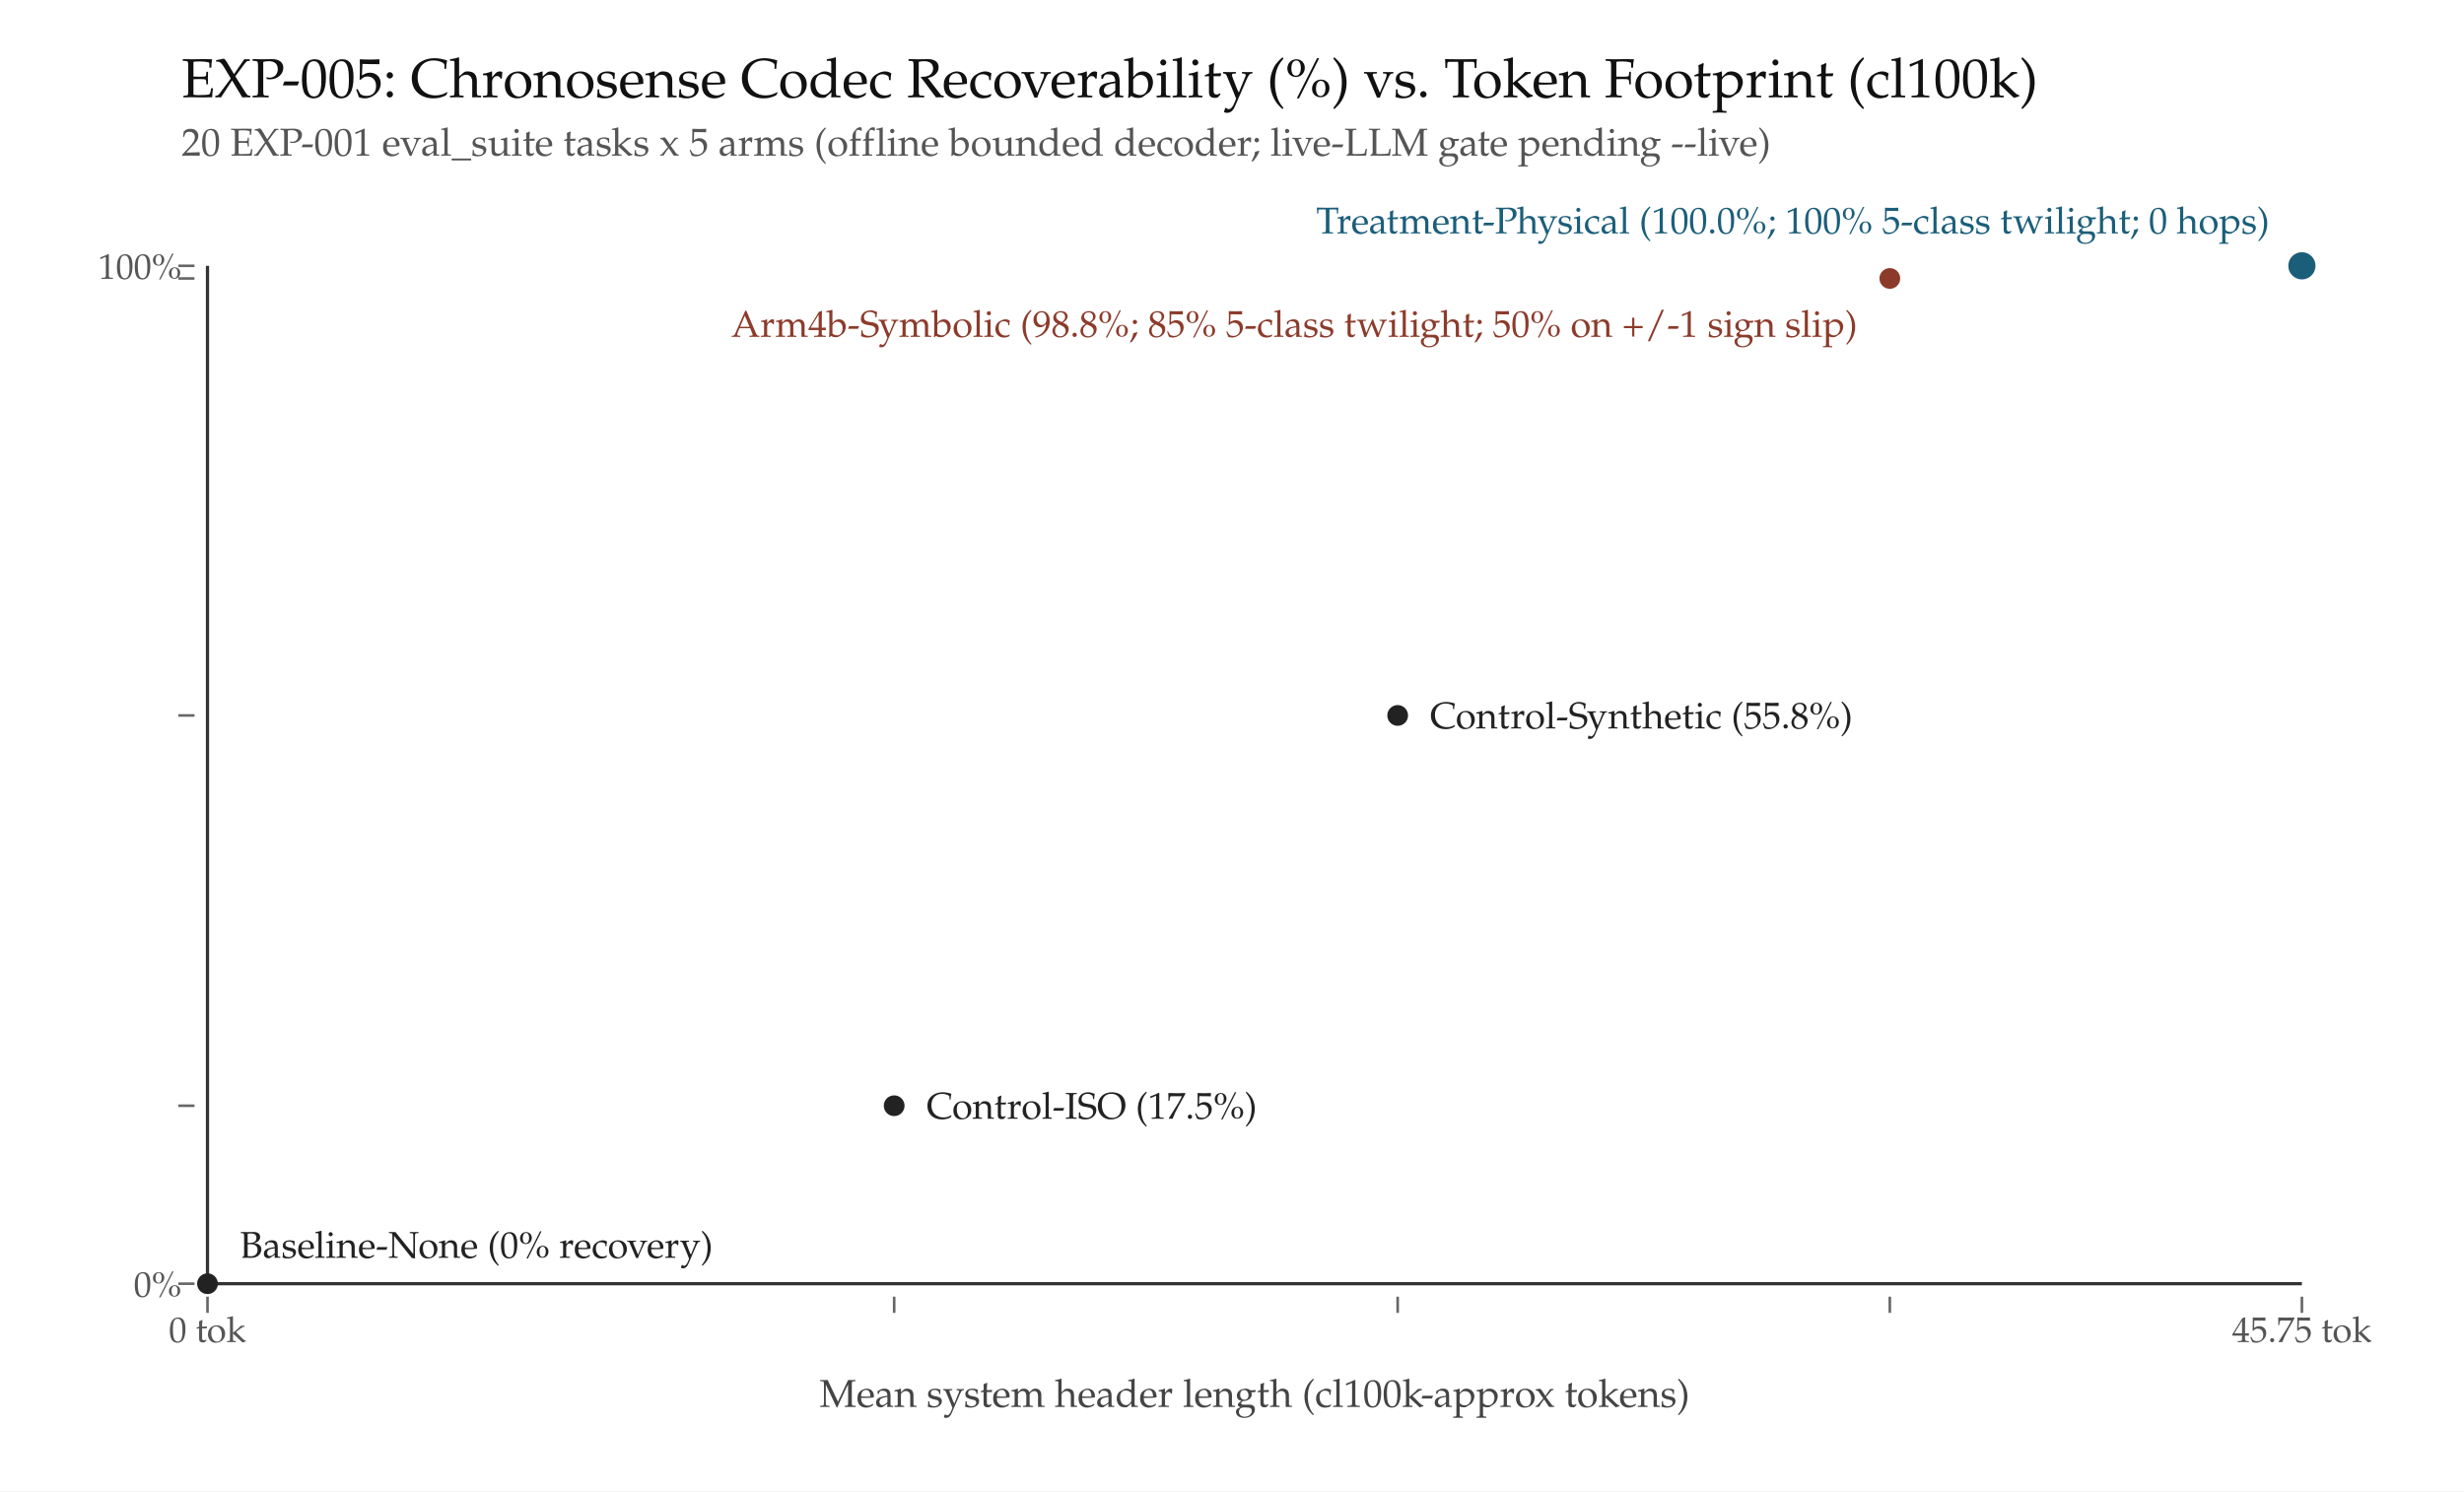
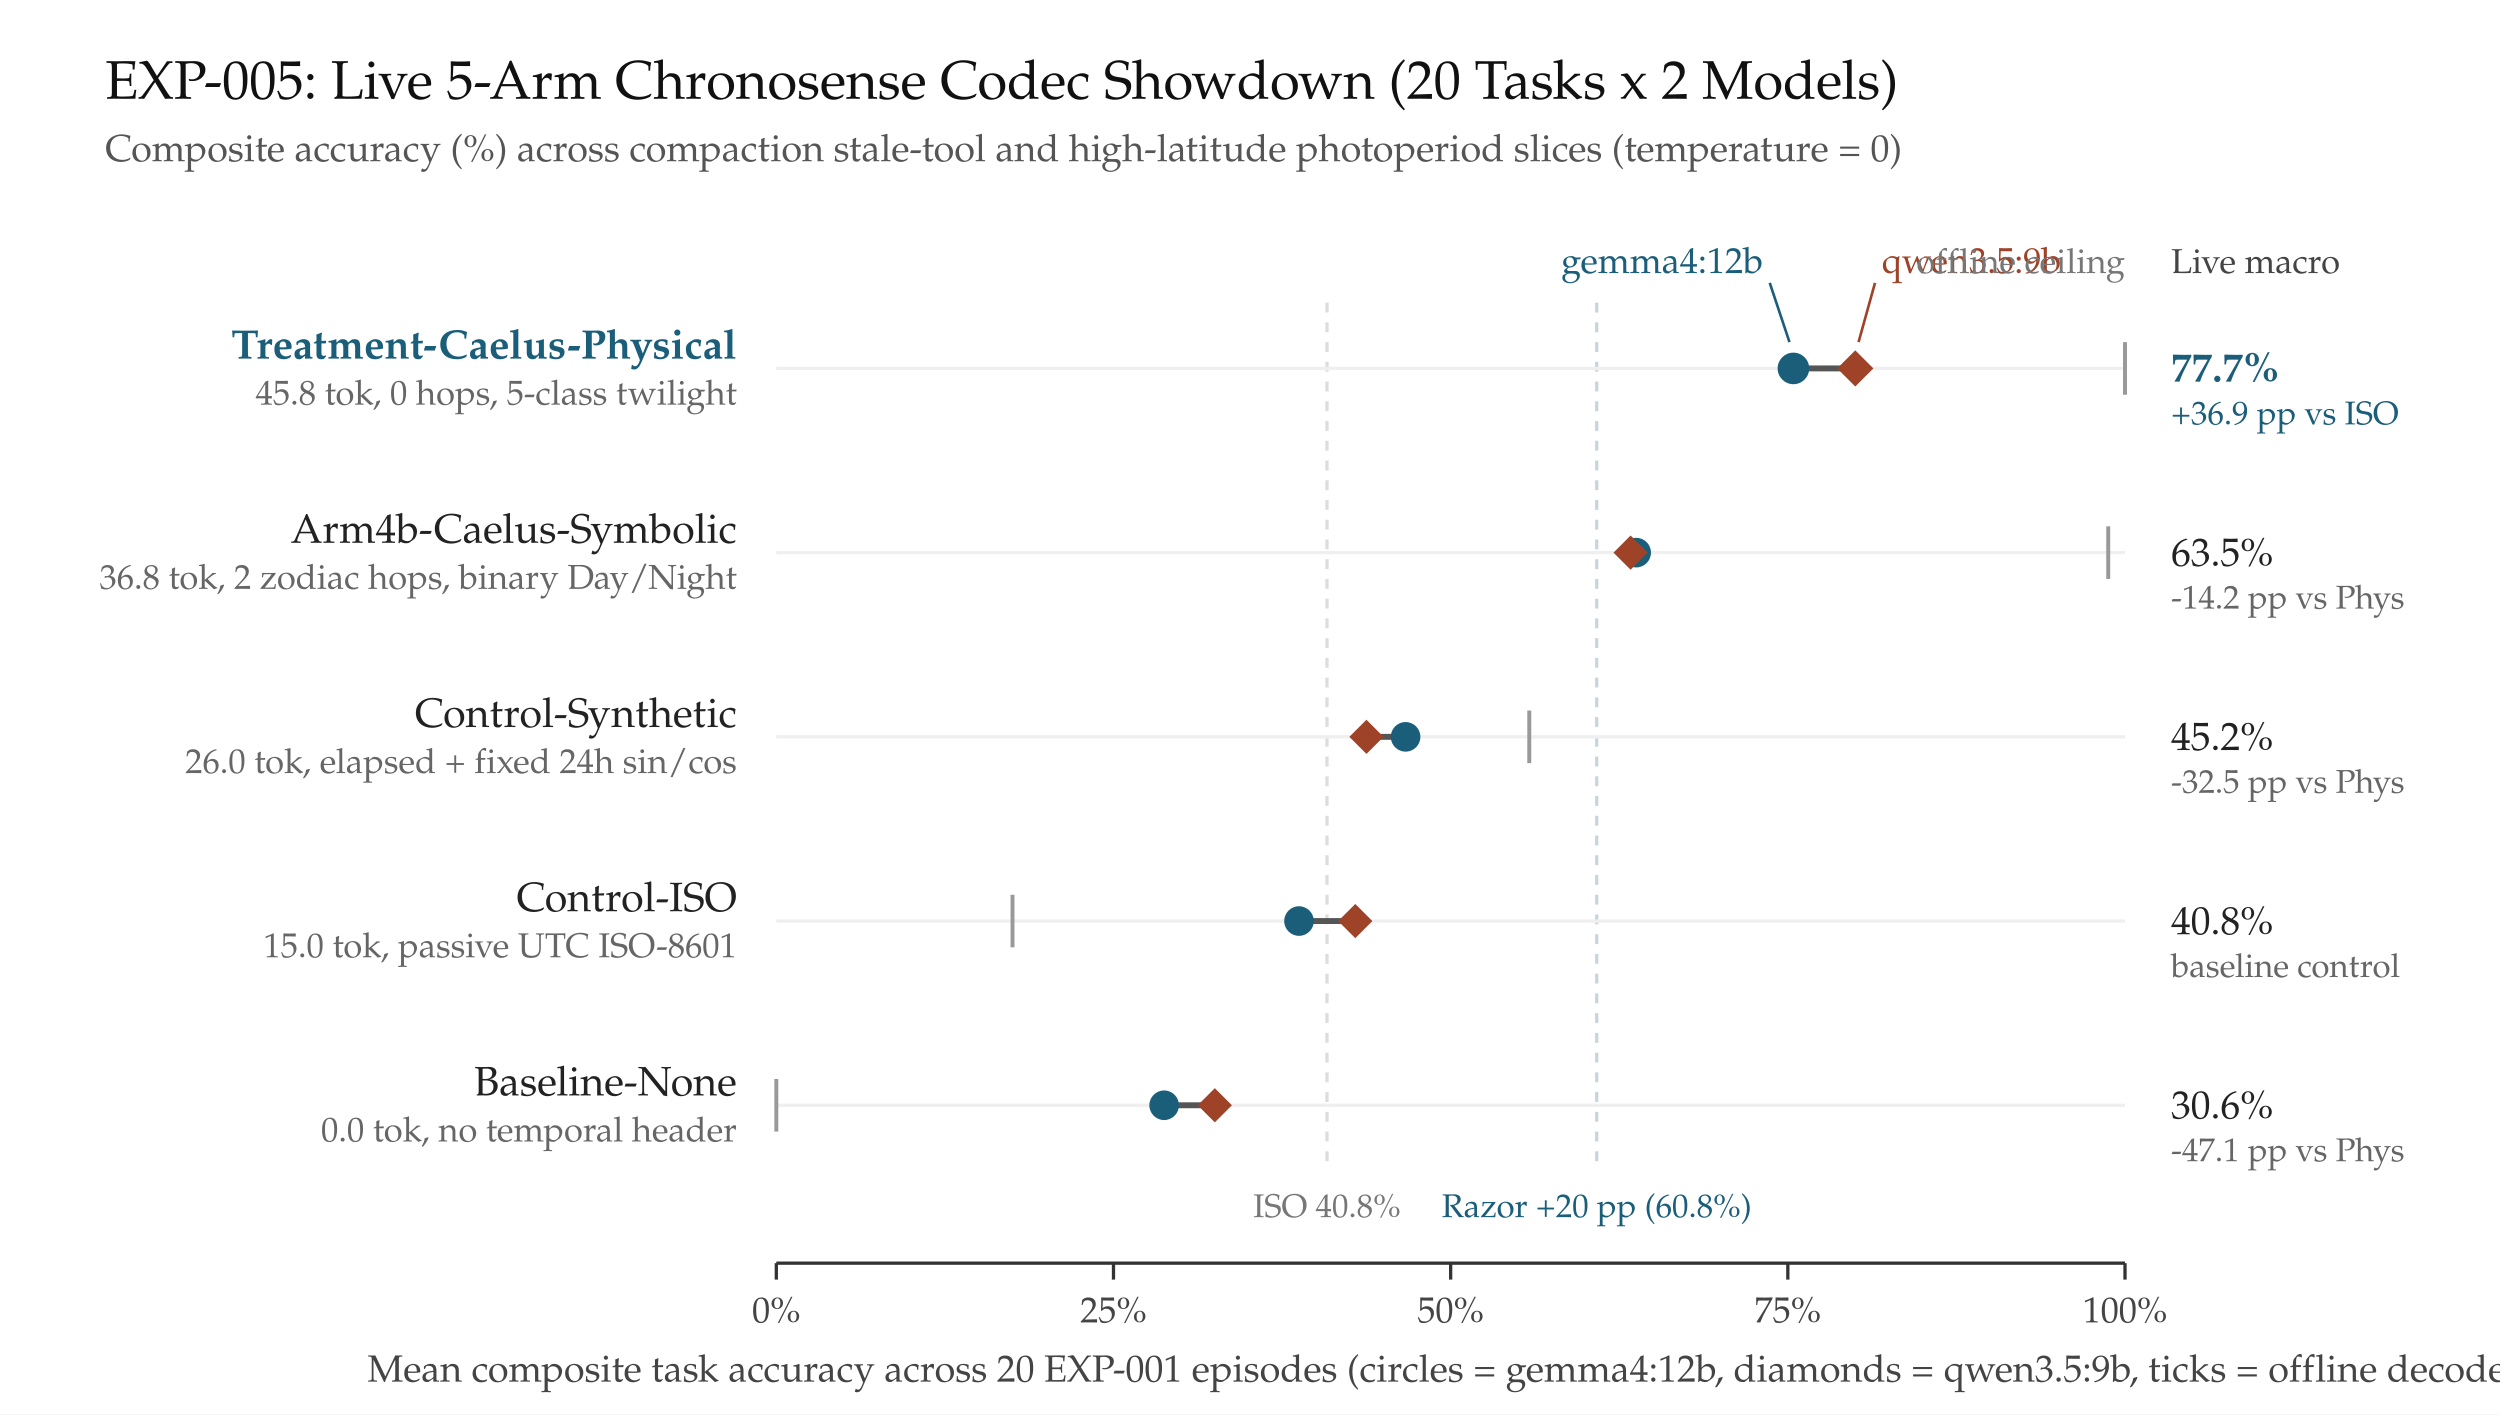
- <svg xmlns="http://www.w3.org/2000/svg" viewBox="0 0 760 460" font-family="et-book, ET-Bembo, Palatino, Georgia, serif" font-size="13">
-   <rect width="760" height="460" fill="white" />
-   <text x="56" y="30" font-size="17" fill="#111">EXP-005: Chronosense Codec Recoverability (%) vs. Token Footprint (cl100k)</text>
-   <text x="56" y="48" font-size="12" fill="#555">20 EXP-001 eval_suite tasks x 5 arms (offline bounded decoder; live-LLM gate pending --live)</text>
-   <line x1="64.0" y1="396.0" x2="64.0" y2="82.0" stroke="#333" stroke-width="1" />
-   <line x1="64.0" y1="396.0" x2="710.0" y2="396.0" stroke="#333" stroke-width="1" />
-   <text x="56.0" y="86.0" text-anchor="end" font-size="11" fill="#555">100%</text>
-   <text x="56.0" y="400.0" text-anchor="end" font-size="11" fill="#555">0%</text>
-   <text x="64.0" y="414.0" text-anchor="middle" font-size="11" fill="#555">0 tok</text>
-   <text x="710.0" y="414.0" text-anchor="middle" font-size="11" fill="#555">45.75 tok</text>
-   <text x="387.0" y="434.0" text-anchor="middle" font-size="12" fill="#444">Mean system header length (cl100k-approx tokens)</text>
-   <circle cx="64.0" cy="396.0" r="3.2" fill="#222" />
-   <line x1="64.0" y1="400.0" x2="64.0" y2="405.0" stroke="#666" stroke-width="0.8" />
-   <line x1="55.0" y1="396.0" x2="60.0" y2="396.0" stroke="#666" stroke-width="0.8" />
-   <text x="74.0" y="388.0" text-anchor="start" font-size="11.5" fill="#222">Baseline-None (0% recovery)</text>
-   <circle cx="275.8" cy="341.1" r="3.2" fill="#222" />
-   <line x1="275.8" y1="400.0" x2="275.8" y2="405.0" stroke="#666" stroke-width="0.8" />
-   <line x1="55.0" y1="341.1" x2="60.0" y2="341.1" stroke="#666" stroke-width="0.8" />
-   <text x="285.8" y="345.1" text-anchor="start" font-size="11.5" fill="#222">Control-ISO (17.5%)</text>
-   <circle cx="431.1" cy="220.7" r="3.2" fill="#222" />
-   <line x1="431.1" y1="400.0" x2="431.1" y2="405.0" stroke="#666" stroke-width="0.8" />
-   <line x1="55.0" y1="220.7" x2="60.0" y2="220.7" stroke="#666" stroke-width="0.8" />
-   <text x="441.1" y="224.7" text-anchor="start" font-size="11.5" fill="#222">Control-Synthetic (55.8%)</text>
-   <circle cx="582.9" cy="85.9" r="3.2" fill="#8c3b2b" />
-   <line x1="582.9" y1="400.0" x2="582.9" y2="405.0" stroke="#666" stroke-width="0.8" />
-   <line x1="55.0" y1="85.9" x2="60.0" y2="85.9" stroke="#666" stroke-width="0.8" />
-   <text x="572.9" y="103.9" text-anchor="end" font-size="11.5" fill="#8c3b2b">Arm4b-Symbolic (98.8%; 85% 5-class twilight; 50% on +/-1 sign slip)</text>
-   <circle cx="710.0" cy="82.0" r="4.2" fill="#1b5e7a" />
-   <line x1="710.0" y1="400.0" x2="710.0" y2="405.0" stroke="#666" stroke-width="0.8" />
-   <line x1="55.0" y1="82.0" x2="60.0" y2="82.0" stroke="#666" stroke-width="0.8" />
-   <text x="700.0" y="72.0" text-anchor="end" font-size="11.5" fill="#1b5e7a">Treatment-Physical (100.0%; 100% 5-class twilight; 0 hops)</text>
+ <svg xmlns="http://www.w3.org/2000/svg" viewBox="0 0 760 430" font-family="et-book, ET-Bembo, Palatino, Georgia, serif" font-size="13">
+   <rect width="760" height="430" fill="#ffffff" />
+   <text x="32" y="30" font-size="16.5" fill="#111111">EXP-005: Live 5-Arm Chronosense Codec Showdown (20 Tasks x 2 Models)</text>
+   <text x="32" y="49" font-size="11.5" fill="#555555">Composite accuracy (%) across compaction stale-tool and high-latitude photoperiod slices (temperature = 0)</text>
+   <line x1="403.4" y1="92" x2="403.4" y2="356" stroke="#dddddd" stroke-width="1" stroke-dasharray="3,3" />
+   <line x1="485.4" y1="92" x2="485.4" y2="356" stroke="#c8d6dc" stroke-width="1" stroke-dasharray="3,3" />
+   <text x="403.4" y="370" text-anchor="middle" font-size="10" fill="#777777">ISO 40.8%</text>
+   <text x="485.4" y="370" text-anchor="middle" font-size="10" fill="#1b5e7a">Razor +20 pp (60.8%)</text>
+   <text x="536" y="83" text-anchor="end" font-size="11" fill="#1b5e7a">gemma4:12b</text>
+   <line x1="538" y1="86" x2="544" y2="104" stroke="#1b5e7a" stroke-width="0.8" />
+   <text x="572" y="83" text-anchor="start" font-size="11" fill="#9e4228">qwen3.5:9b</text>
+   <line x1="570" y1="86" x2="565" y2="104" stroke="#9e4228" stroke-width="0.8" />
+   <text x="646" y="83" text-anchor="end" font-size="10.5" fill="#777777">offline ceiling</text>
+   <text x="660" y="83" text-anchor="start" font-size="10.5" fill="#444444">Live macro</text>
+   <text x="224" y="109" text-anchor="end" font-size="12.5" font-weight="bold" fill="#1b5e7a">Treatment-Caelus-Physical</text>
+   <text x="224" y="123" text-anchor="end" font-size="10.5" fill="#666666">45.8 tok, 0 hops, 5-class twilight</text>
+   <line x1="236" y1="112" x2="646" y2="112" stroke="#efefef" stroke-width="1" />
+   <line x1="545.2" y1="112" x2="564.0" y2="112" stroke="#555555" stroke-width="1.8" />
+   <line x1="646.0" y1="104" x2="646.0" y2="120" stroke="#999999" stroke-width="1.2" />
+   <circle cx="545.2" cy="112" r="4.8" fill="#1b5e7a" />
+   <polygon points="564.0,106.5 569.5,112 564.0,117.5 558.5,112" fill="#9e4228" />
+   <text x="660" y="116" text-anchor="start" font-size="12.5" font-weight="bold" fill="#1b5e7a">77.7%</text>
+   <text x="660" y="129" text-anchor="start" font-size="10" fill="#1b5e7a">+36.9 pp vs ISO</text>
+   <text x="224" y="165" text-anchor="end" font-size="12.5" fill="#222222">Arm4b-Caelus-Symbolic</text>
+   <text x="224" y="179" text-anchor="end" font-size="10.5" fill="#666666">36.8 tok, 2 zodiac hops, binary Day/Night</text>
+   <line x1="236" y1="168" x2="646" y2="168" stroke="#efefef" stroke-width="1" />
+   <line x1="495.7" y1="168" x2="497.4" y2="168" stroke="#555555" stroke-width="1.8" />
+   <line x1="640.9" y1="160" x2="640.9" y2="176" stroke="#999999" stroke-width="1.2" />
+   <circle cx="497.4" cy="168" r="4.5" fill="#1b5e7a" />
+   <polygon points="495.7,162.8 500.9,168 495.7,173.2 490.5,168" fill="#9e4228" />
+   <text x="660" y="172" text-anchor="start" font-size="12" fill="#222222">63.5%</text>
+   <text x="660" y="185" text-anchor="start" font-size="10" fill="#666666">-14.2 pp vs Phys</text>
+   <text x="224" y="221" text-anchor="end" font-size="12.5" fill="#222222">Control-Synthetic</text>
+   <text x="224" y="235" text-anchor="end" font-size="10.5" fill="#666666">26.0 tok, elapsed + fixed 24h sin/cos</text>
+   <line x1="236" y1="224" x2="646" y2="224" stroke="#efefef" stroke-width="1" />
+   <line x1="415.4" y1="224" x2="427.3" y2="224" stroke="#555555" stroke-width="1.8" />
+   <line x1="464.9" y1="216" x2="464.9" y2="232" stroke="#999999" stroke-width="1.2" />
+   <circle cx="427.3" cy="224" r="4.5" fill="#1b5e7a" />
+   <polygon points="415.4,218.8 420.6,224 415.4,229.2 410.2,224" fill="#9e4228" />
+   <text x="660" y="228" text-anchor="start" font-size="12" fill="#222222">45.2%</text>
+   <text x="660" y="241" text-anchor="start" font-size="10" fill="#666666">-32.5 pp vs Phys</text>
+   <text x="224" y="277" text-anchor="end" font-size="12.5" fill="#222222">Control-ISO</text>
+   <text x="224" y="291" text-anchor="end" font-size="10.5" fill="#666666">15.0 tok, passive UTC ISO-8601</text>
+   <line x1="236" y1="280" x2="646" y2="280" stroke="#efefef" stroke-width="1" />
+   <line x1="394.9" y1="280" x2="412.0" y2="280" stroke="#555555" stroke-width="1.8" />
+   <line x1="307.8" y1="272" x2="307.8" y2="288" stroke="#999999" stroke-width="1.2" />
+   <circle cx="394.9" cy="280" r="4.5" fill="#1b5e7a" />
+   <polygon points="412.0,274.8 417.2,280 412.0,285.2 406.8,280" fill="#9e4228" />
+   <text x="660" y="284" text-anchor="start" font-size="12" fill="#222222">40.8%</text>
+   <text x="660" y="297" text-anchor="start" font-size="10" fill="#666666">baseline control</text>
+   <text x="224" y="333" text-anchor="end" font-size="12.5" fill="#222222">Baseline-None</text>
+   <text x="224" y="347" text-anchor="end" font-size="10.5" fill="#666666">0.0 tok, no temporal header</text>
+   <line x1="236" y1="336" x2="646" y2="336" stroke="#efefef" stroke-width="1" />
+   <line x1="353.9" y1="336" x2="369.3" y2="336" stroke="#555555" stroke-width="1.8" />
+   <line x1="236.0" y1="328" x2="236.0" y2="344" stroke="#999999" stroke-width="1.2" />
+   <circle cx="353.9" cy="336" r="4.5" fill="#1b5e7a" />
+   <polygon points="369.3,330.8 374.5,336 369.3,341.2 364.1,336" fill="#9e4228" />
+   <text x="660" y="340" text-anchor="start" font-size="12" fill="#222222">30.6%</text>
+   <text x="660" y="353" text-anchor="start" font-size="10" fill="#666666">-47.1 pp vs Phys</text>
+   <line x1="236" y1="384" x2="646" y2="384" stroke="#333333" stroke-width="1" />
+   <line x1="236" y1="384" x2="236" y2="389" stroke="#333333" stroke-width="1" />
+   <line x1="338.5" y1="384" x2="338.5" y2="389" stroke="#333333" stroke-width="1" />
+   <line x1="441.0" y1="384" x2="441.0" y2="389" stroke="#333333" stroke-width="1" />
+   <line x1="543.5" y1="384" x2="543.5" y2="389" stroke="#333333" stroke-width="1" />
+   <line x1="646" y1="384" x2="646" y2="389" stroke="#333333" stroke-width="1" />
+   <text x="236" y="402" text-anchor="middle" font-size="11" fill="#444444">0%</text>
+   <text x="338.5" y="402" text-anchor="middle" font-size="11" fill="#444444">25%</text>
+   <text x="441.0" y="402" text-anchor="middle" font-size="11" fill="#444444">50%</text>
+   <text x="543.5" y="402" text-anchor="middle" font-size="11" fill="#444444">75%</text>
+   <text x="646" y="402" text-anchor="middle" font-size="11" fill="#444444">100%</text>
+   <text x="441" y="420" text-anchor="middle" font-size="11.5" fill="#444444">Mean composite task accuracy across 20 EXP-001 episodes (circles = gemma4:12b, diamonds = qwen3.5:9b, ticks = offline decoder)</text>
</svg>
